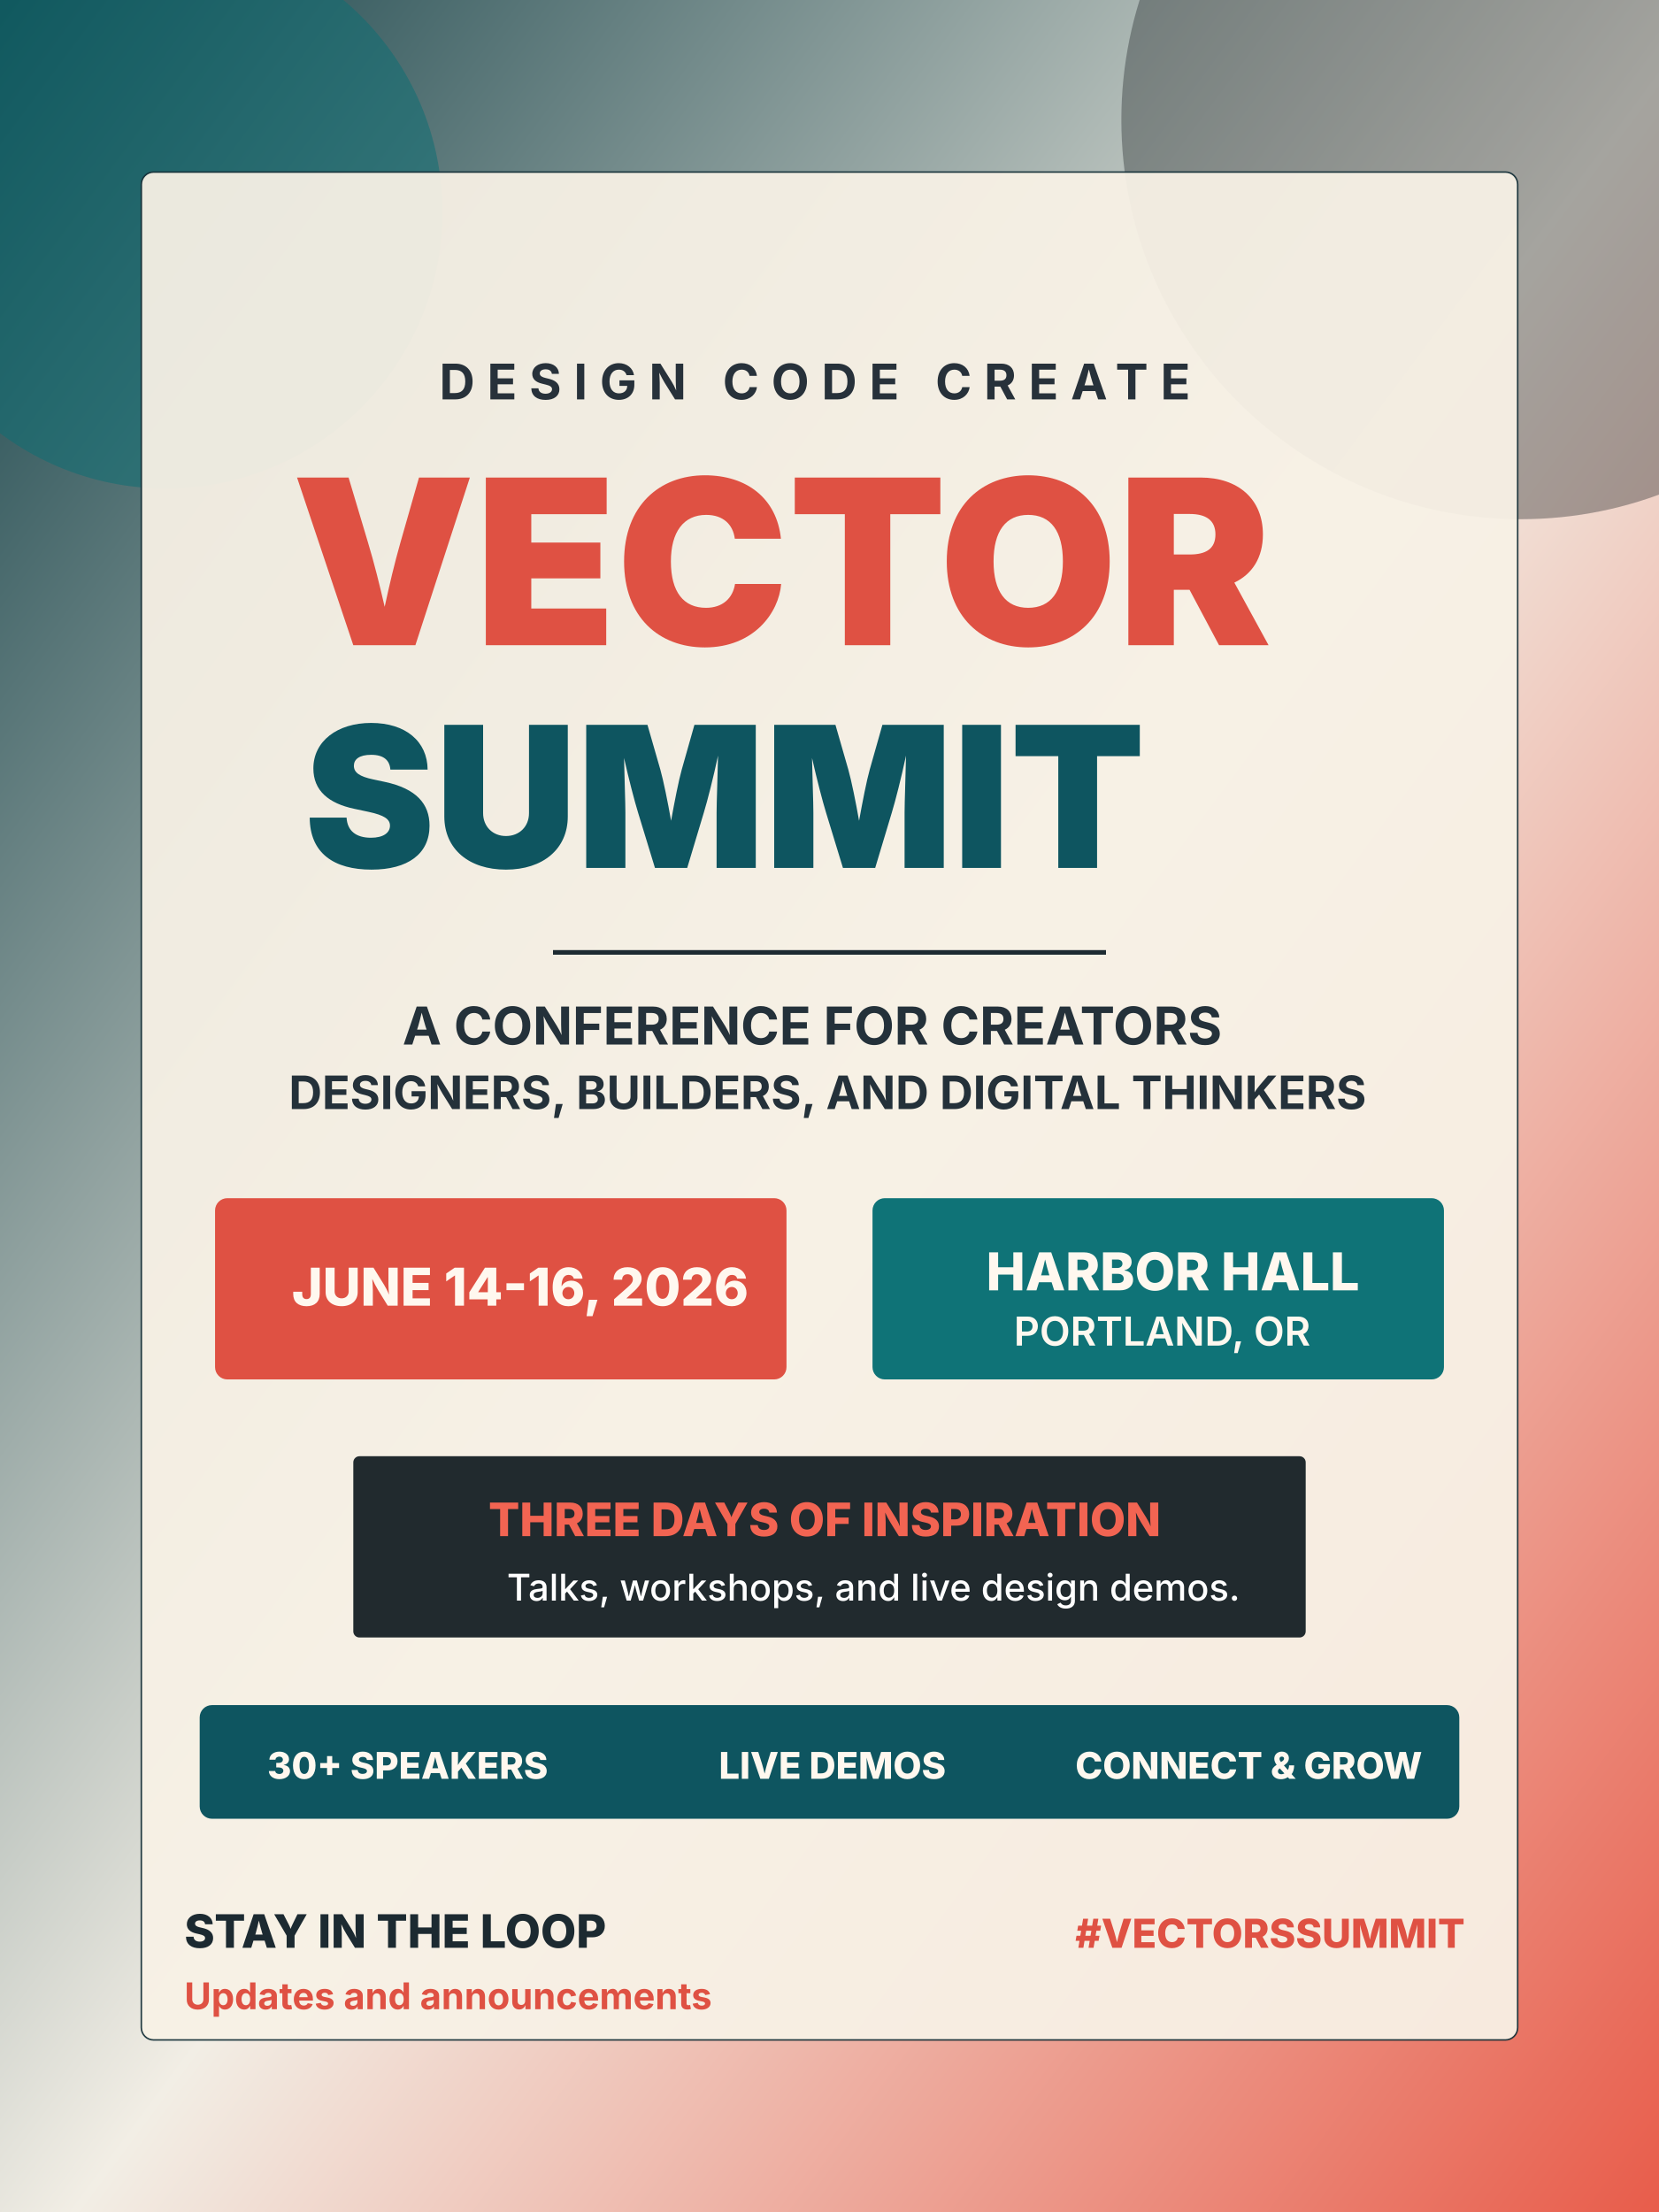
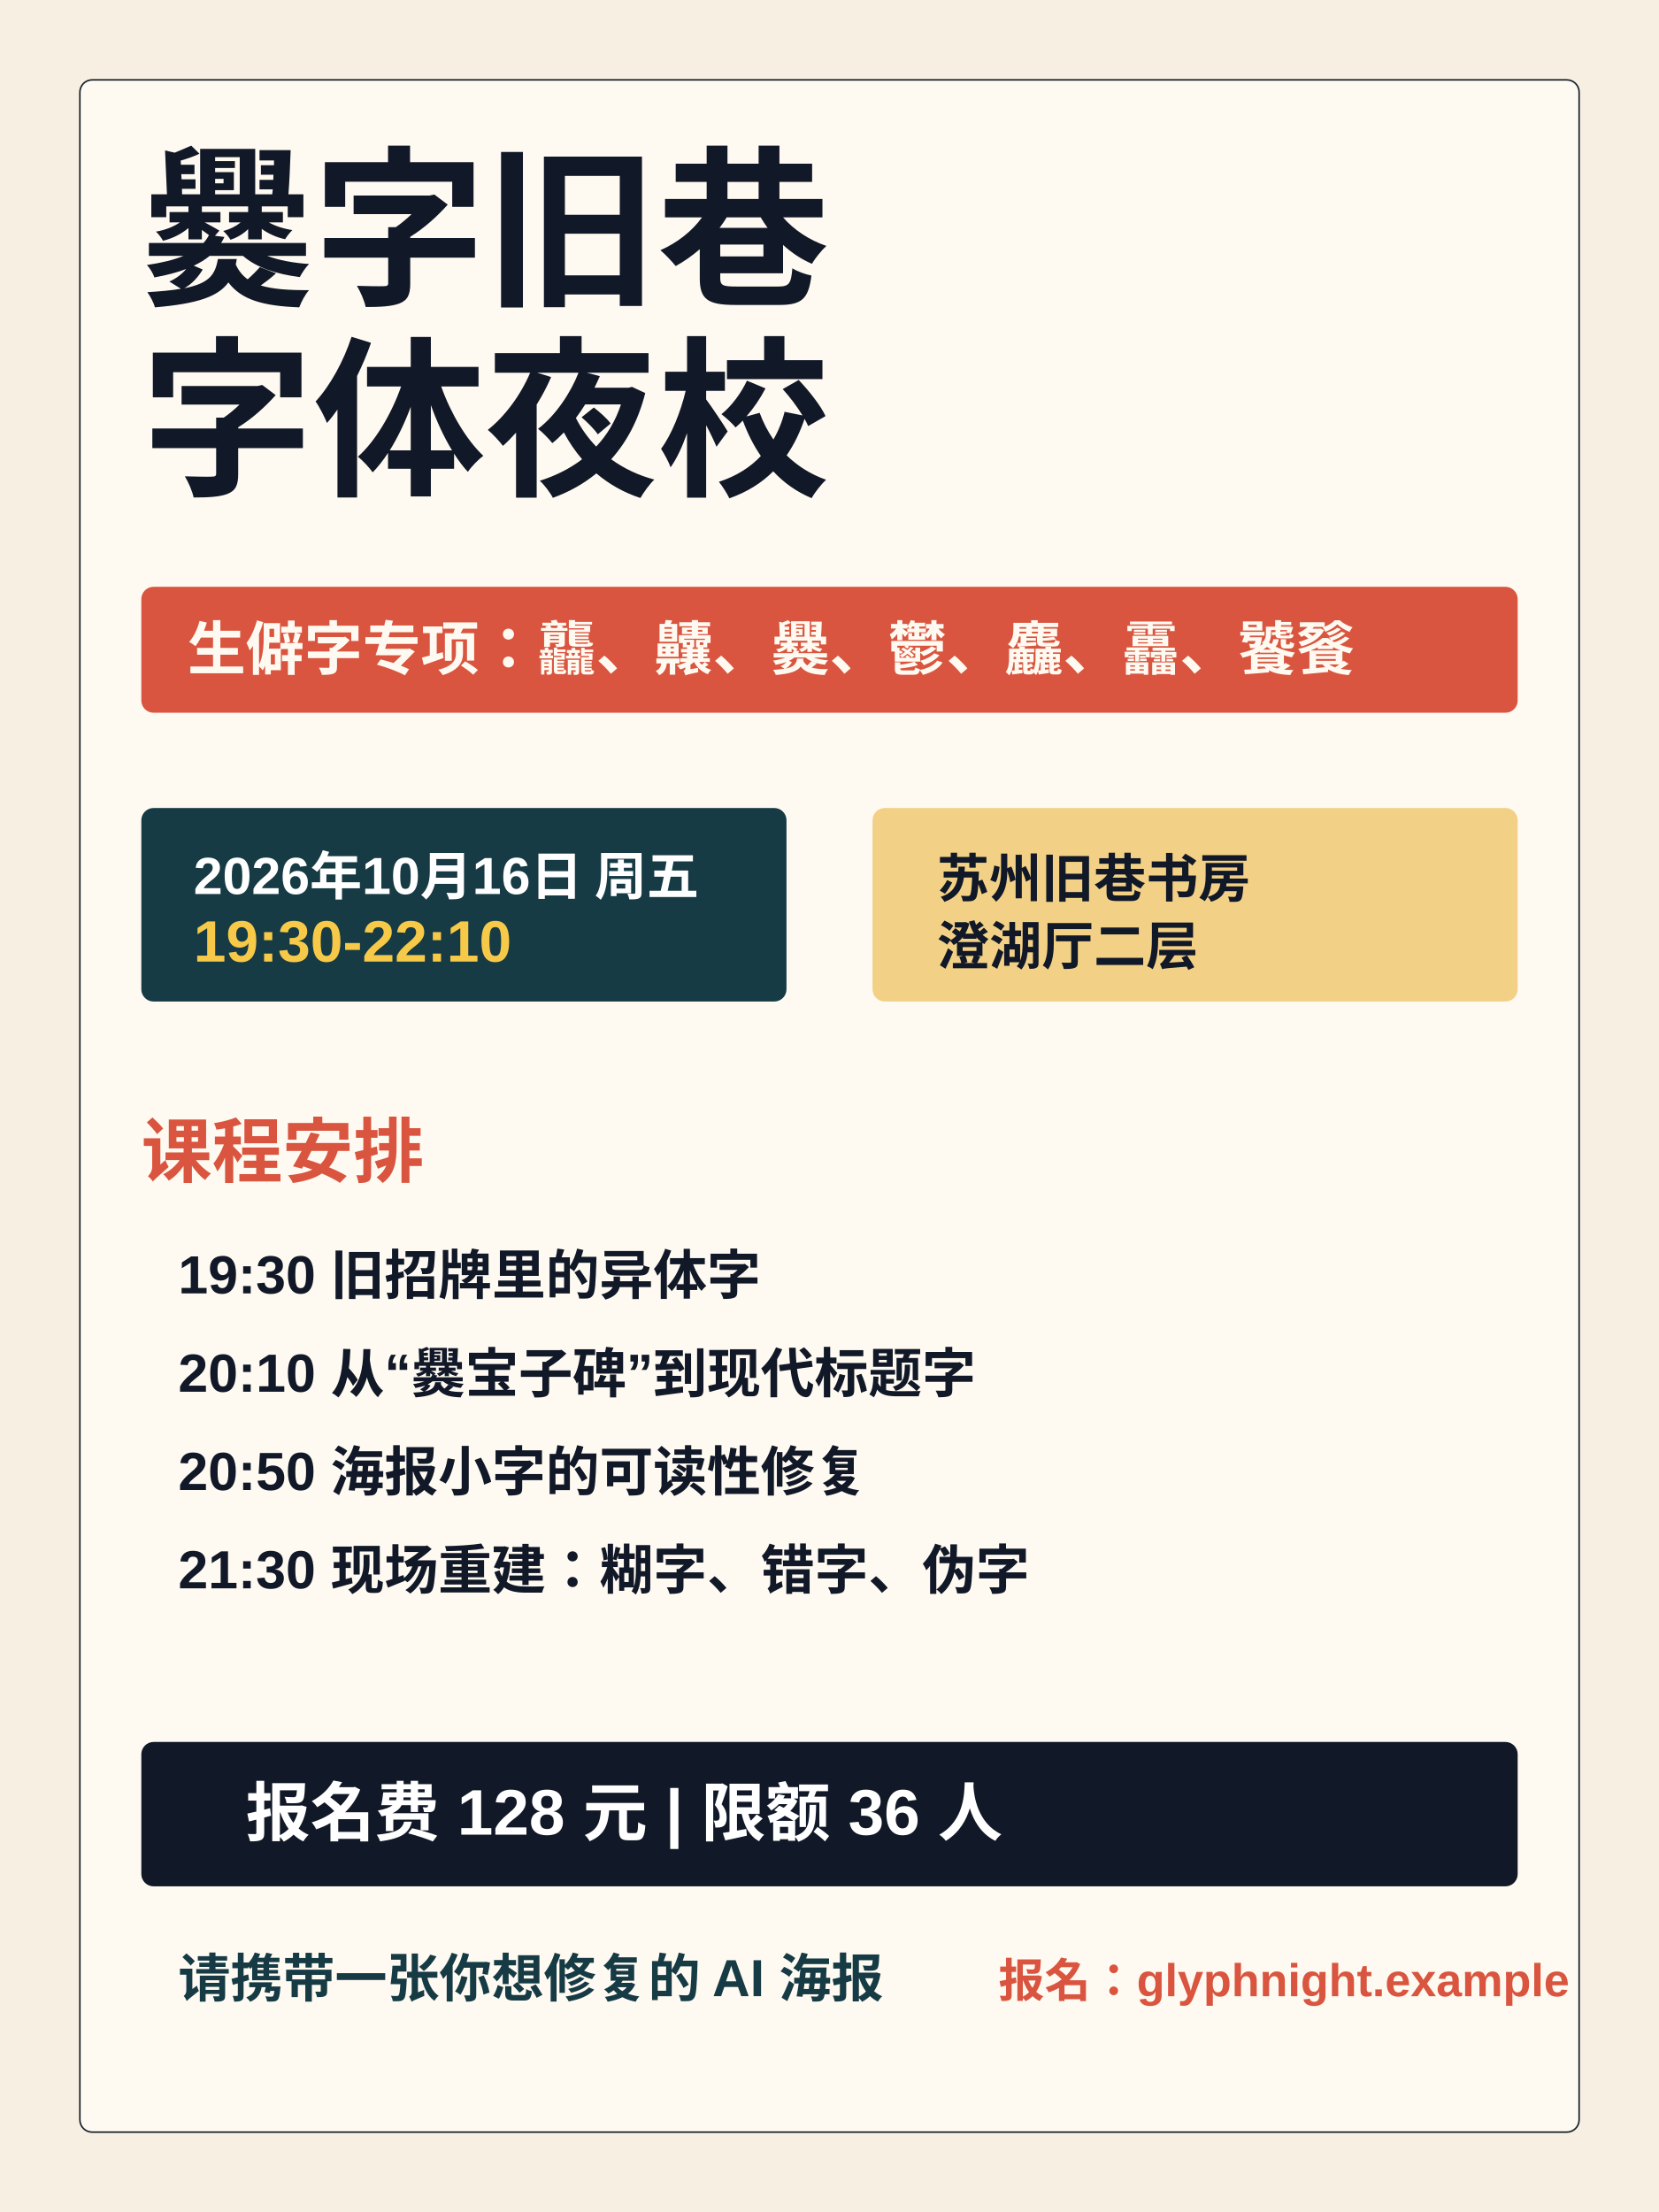
<svg xmlns="http://www.w3.org/2000/svg" width="1080" height="1440" viewBox="0 0 1080 1440">
-   <defs>
-     <linearGradient id="stage" x1="0" x2="1" y1="0" y2="1">
-       <stop stop-color="#123f46" />
-       <stop offset="0.52" stop-color="#f2eee5" />
-       <stop offset="1" stop-color="#e85c4a" />
-     </linearGradient>
-   </defs>
-   <rect x="0" y="0" width="1080" height="1440" rx="0" fill="url(#stage)" stroke="none" opacity="1" />
-   <circle cx="108" cy="138" r="180" fill="#0f6d72" opacity="0.55" />
-   <circle cx="990" cy="78" r="260" fill="#15191e" opacity="0.35" />
-   <rect x="92" y="112" width="896" height="1216" rx="8" fill="#f8f1e5" stroke="#17323a" opacity="0.94" />
-   <text x="286" y="260" font-family="Inter, Arial, sans-serif" font-size="32" font-weight="700" fill="#27313a" letter-spacing="8">DESIGN  CODE  CREATE</text>
-   <text x="190" y="420" font-family="Inter, Arial, sans-serif" font-size="150" font-weight="900" fill="#df5143">VECTOR</text>
-   <text x="198" y="565" font-family="Inter, Arial, sans-serif" font-size="128" font-weight="900" fill="#0e5560">SUMMIT</text>
-   <line x1="360" y1="620" x2="720" y2="620" stroke="#1d2b32" stroke-width="3" />
-   <text x="262" y="680" font-family="Inter, Arial, sans-serif" font-size="34" font-weight="700" fill="#24313a">A CONFERENCE FOR CREATORS</text>
-   <text x="188" y="722" font-family="Inter, Arial, sans-serif" font-size="30" font-weight="700" fill="#24313a">DESIGNERS, BUILDERS, AND DIGITAL THINKERS</text>
-   <rect x="140" y="780" width="372" height="118" rx="8" fill="#df5143" stroke="none" opacity="1" />
-   <rect x="568" y="780" width="372" height="118" rx="8" fill="#0f7377" stroke="none" opacity="1" />
-   <text x="190" y="850" font-family="Inter, Arial, sans-serif" font-size="34" font-weight="800" fill="#fff8ef">JUNE 14-16, 2026</text>
-   <text x="642" y="840" font-family="Inter, Arial, sans-serif" font-size="34" font-weight="800" fill="#fff8ef">HARBOR HALL</text>
-   <text x="660" y="876" font-family="Inter, Arial, sans-serif" font-size="26" font-weight="600" fill="#fff8ef">PORTLAND, OR</text>
-   <rect x="230" y="948" width="620" height="118" rx="4" fill="#182227" stroke="none" opacity="0.96" />
-   <text x="318" y="1000" font-family="Inter, Arial, sans-serif" font-size="30" font-weight="800" fill="#f26452">THREE DAYS OF INSPIRATION</text>
-   <text x="330" y="1042" font-family="Inter, Arial, sans-serif" font-size="24" font-weight="500" fill="#ffffff">Talks, workshops, and live design demos.</text>
-   <rect x="130" y="1110" width="820" height="74" rx="8" fill="#0e5560" stroke="none" opacity="1" />
-   <text x="174" y="1158" font-family="Inter, Arial, sans-serif" font-size="24" font-weight="800" fill="#fff8ef">30+ SPEAKERS</text>
-   <text x="468" y="1158" font-family="Inter, Arial, sans-serif" font-size="24" font-weight="800" fill="#fff8ef">LIVE DEMOS</text>
-   <text x="700" y="1158" font-family="Inter, Arial, sans-serif" font-size="24" font-weight="800" fill="#fff8ef">CONNECT &amp; GROW</text>
-   <text x="120" y="1268" font-family="Inter, Arial, sans-serif" font-size="30" font-weight="800" fill="#1c2a31">STAY IN THE LOOP</text>
-   <text x="120" y="1308" font-family="Inter, Arial, sans-serif" font-size="24" font-weight="700" fill="#df5143">Updates and announcements</text>
-   <text x="700" y="1268" font-family="Inter, Arial, sans-serif" font-size="26" font-weight="800" fill="#df5143">#VECTORSSUMMIT</text>
+   <rect x="0" y="0" width="1080" height="1440" rx="0" fill="#f7efe2" stroke="none" opacity="1" />
+   <rect x="52" y="52" width="976" height="1336" rx="8" fill="#fffaf1" stroke="#17202a" opacity="1" />
+   <text x="92" y="190" font-family="PingFang SC, Hiragino Sans GB, STHeiti, Songti SC, Microsoft YaHei, Arial, sans-serif" font-size="112" font-weight="900" fill="#111827">爨字旧巷</text>
+   <text x="92" y="314" font-family="PingFang SC, Hiragino Sans GB, STHeiti, Songti SC, Microsoft YaHei, Arial, sans-serif" font-size="112" font-weight="900" fill="#111827">字体夜校</text>
+   <rect x="92" y="382" width="896" height="82" rx="8" fill="#d9553f" stroke="none" opacity="1" />
+   <text x="122" y="436" font-family="PingFang SC, Hiragino Sans GB, STHeiti, Songti SC, Microsoft YaHei, Arial, sans-serif" font-size="38" font-weight="850" fill="#fffaf1">生僻字专项：龘、齉、爨、鬱、麤、靐、饕餮</text>
+   <rect x="92" y="526" width="420" height="126" rx="8" fill="#163b45" stroke="none" opacity="1" />
+   <text x="126" y="582" font-family="PingFang SC, Hiragino Sans GB, STHeiti, Songti SC, Microsoft YaHei, Arial, sans-serif" font-size="34" font-weight="800" fill="#ffffff">2026年10月16日 周五</text>
+   <text x="126" y="626" font-family="PingFang SC, Hiragino Sans GB, STHeiti, Songti SC, Microsoft YaHei, Arial, sans-serif" font-size="38" font-weight="900" fill="#f7c948">19:30-22:10</text>
+   <rect x="568" y="526" width="420" height="126" rx="8" fill="#f2d186" stroke="none" opacity="1" />
+   <text x="610" y="584" font-family="PingFang SC, Hiragino Sans GB, STHeiti, Songti SC, Microsoft YaHei, Arial, sans-serif" font-size="34" font-weight="850" fill="#111827">苏州旧巷书房</text>
+   <text x="610" y="628" font-family="PingFang SC, Hiragino Sans GB, STHeiti, Songti SC, Microsoft YaHei, Arial, sans-serif" font-size="34" font-weight="850" fill="#111827">澄湖厅二层</text>
+   <text x="92" y="766" font-family="PingFang SC, Hiragino Sans GB, STHeiti, Songti SC, Microsoft YaHei, Arial, sans-serif" font-size="46" font-weight="900" fill="#d9553f">课程安排</text>
+   <text x="116" y="842" font-family="PingFang SC, Hiragino Sans GB, STHeiti, Songti SC, Microsoft YaHei, Arial, sans-serif" font-size="35" font-weight="720" fill="#111827">19:30  旧招牌里的异体字</text>
+   <text x="116" y="906" font-family="PingFang SC, Hiragino Sans GB, STHeiti, Songti SC, Microsoft YaHei, Arial, sans-serif" font-size="35" font-weight="720" fill="#111827">20:10  从“爨宝子碑”到现代标题字</text>
+   <text x="116" y="970" font-family="PingFang SC, Hiragino Sans GB, STHeiti, Songti SC, Microsoft YaHei, Arial, sans-serif" font-size="35" font-weight="720" fill="#111827">20:50  海报小字的可读性修复</text>
+   <text x="116" y="1034" font-family="PingFang SC, Hiragino Sans GB, STHeiti, Songti SC, Microsoft YaHei, Arial, sans-serif" font-size="35" font-weight="720" fill="#111827">21:30  现场重建：糊字、错字、伪字</text>
+   <rect x="92" y="1134" width="896" height="94" rx="8" fill="#111827" stroke="none" opacity="1" />
+   <text x="160" y="1195" font-family="PingFang SC, Hiragino Sans GB, STHeiti, Songti SC, Microsoft YaHei, Arial, sans-serif" font-size="42" font-weight="900" fill="#ffffff">报名费 128 元  |  限额 36 人</text>
+   <text x="116" y="1300" font-family="PingFang SC, Hiragino Sans GB, STHeiti, Songti SC, Microsoft YaHei, Arial, sans-serif" font-size="34" font-weight="800" fill="#163b45">请携带一张你想修复的 AI 海报</text>
+   <text x="650" y="1300" font-family="PingFang SC, Hiragino Sans GB, STHeiti, Songti SC, Microsoft YaHei, Arial, sans-serif" font-size="30" font-weight="850" fill="#d9553f">报名：glyphnight.example</text>
</svg>
